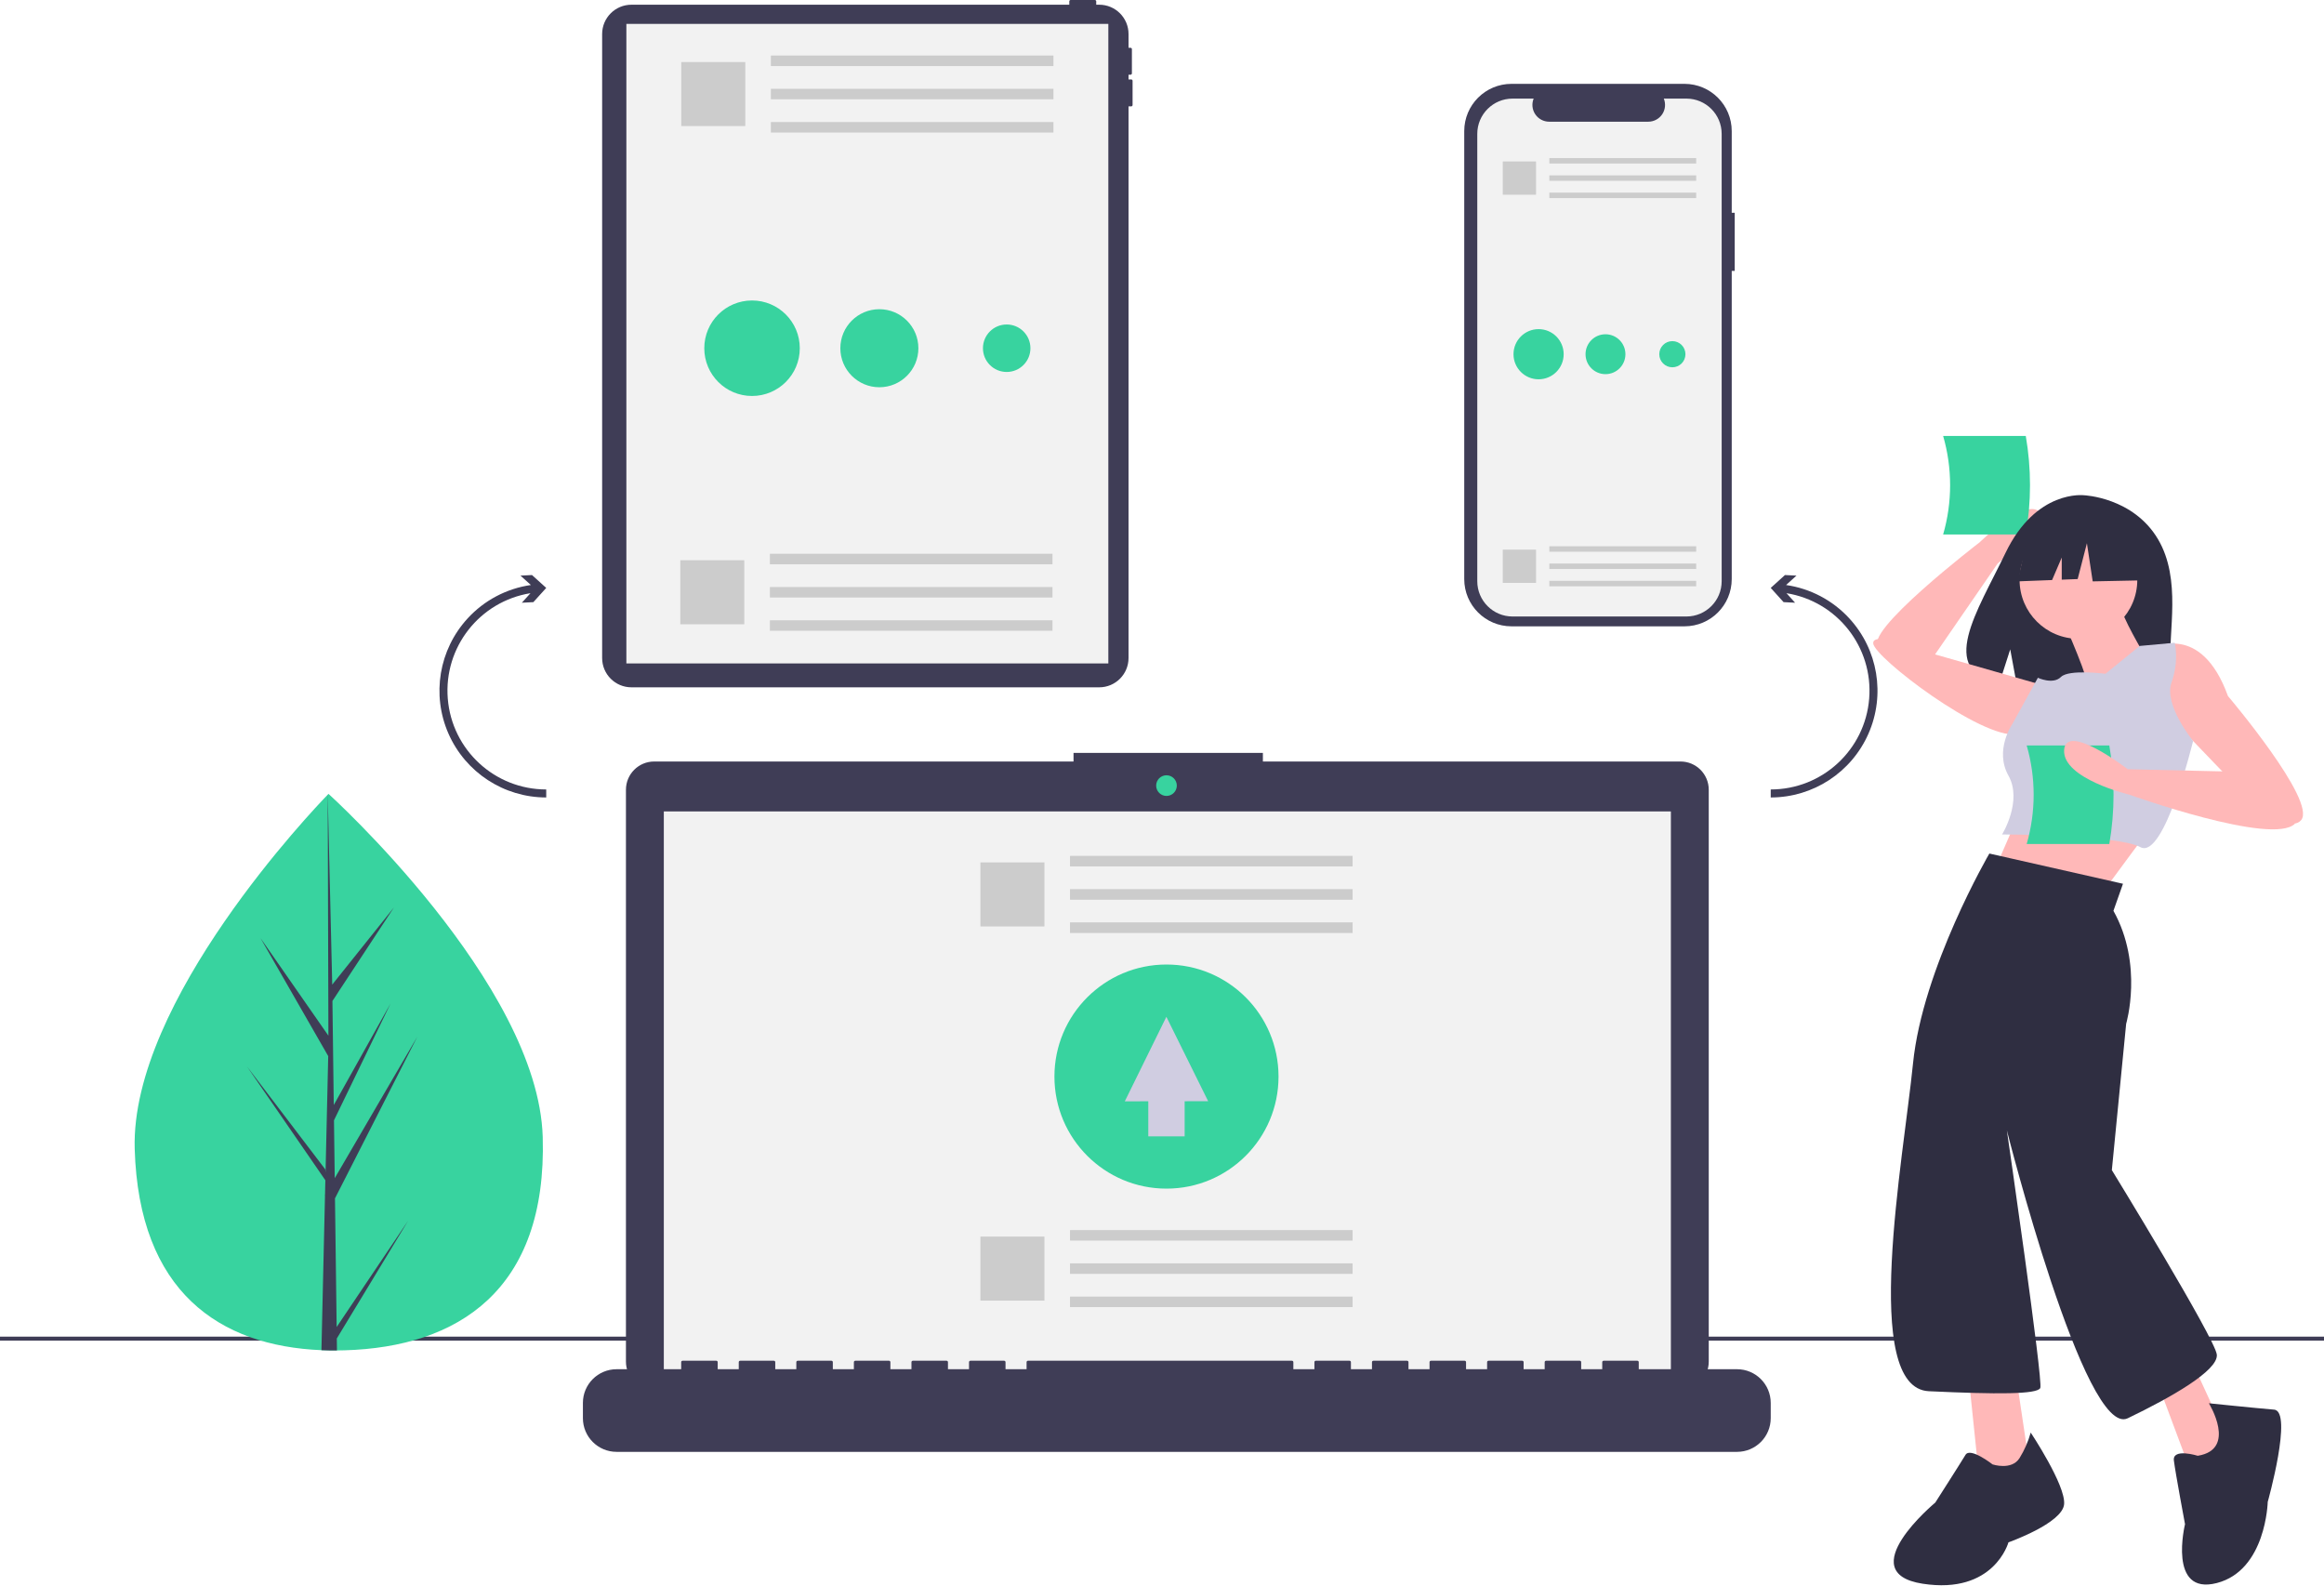
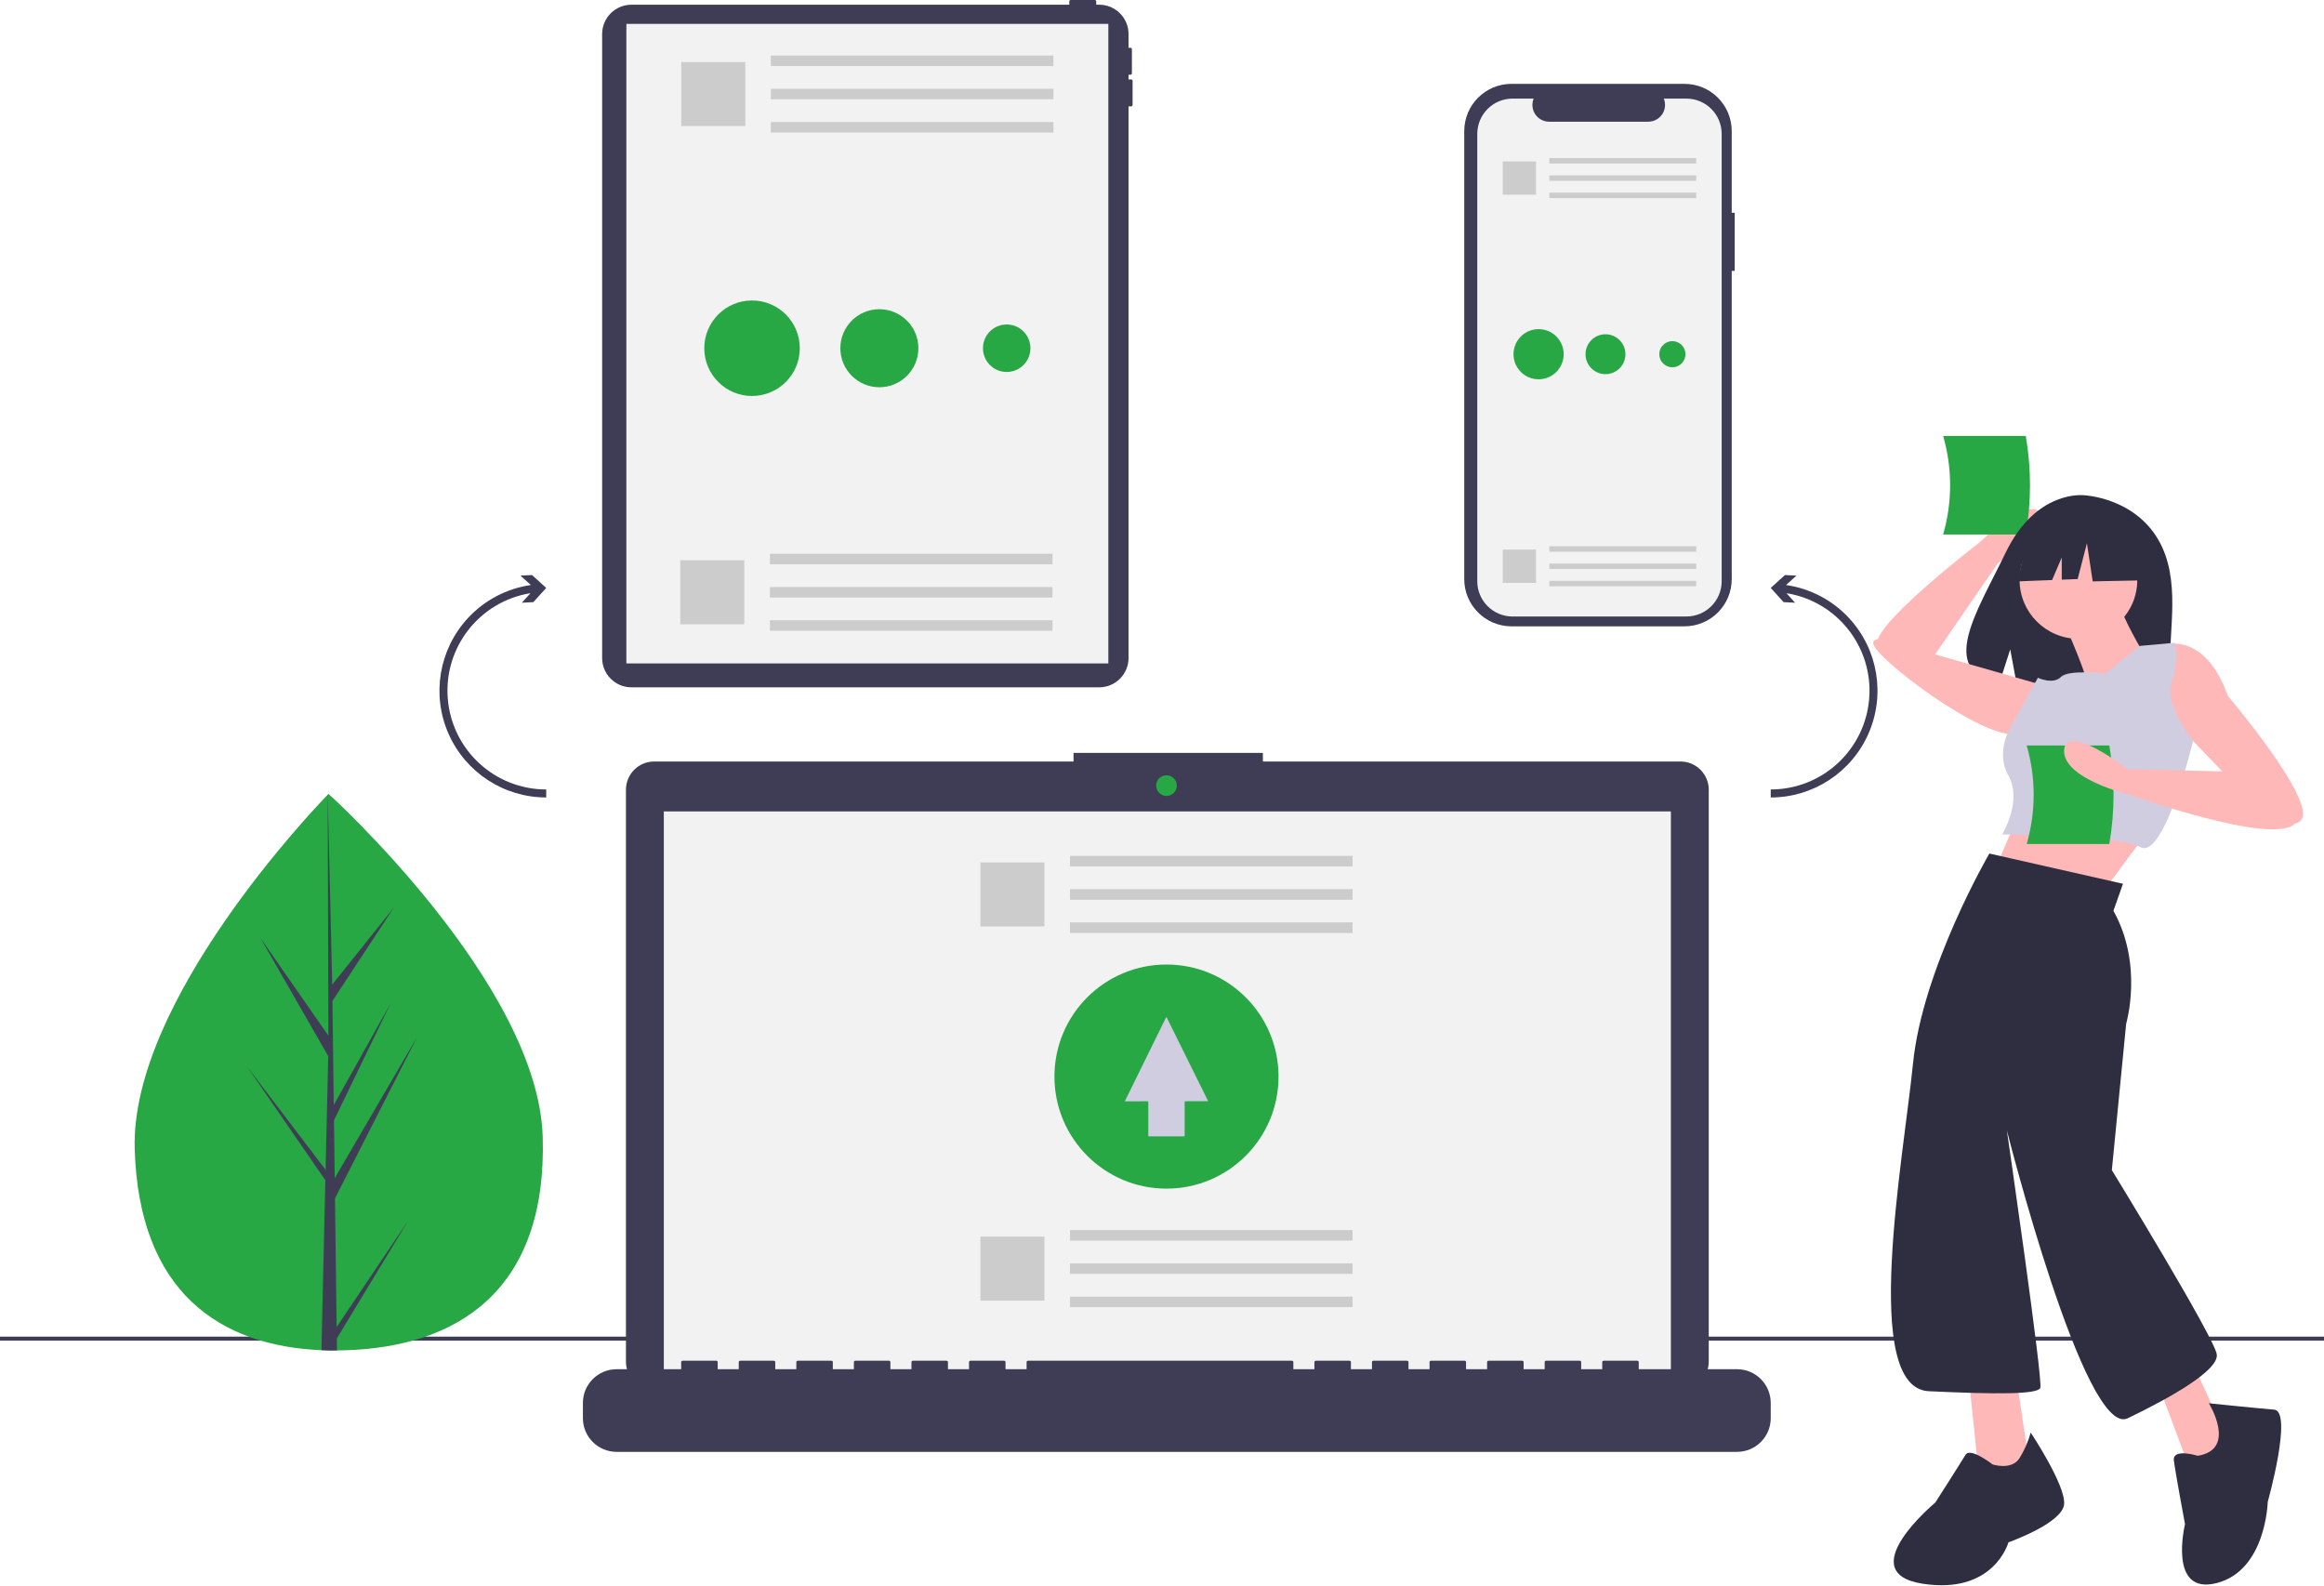
<svg xmlns="http://www.w3.org/2000/svg" id="b788e214-8c62-4533-b5b0-3b3e1bf4c8d8" data-name="Layer 1" width="1161.522" height="792.25" viewBox="0 0 1161.522 792.25">
  <path d="M584.621,93.574h-1.346v-2.355h1.009a.673.673,0,0,0,.673-.673V78.435a.673.673,0,0,0-.673-.673h-1.009V70.883a14.653,14.653,0,0,0-14.653-14.653h-1.495V54.548a.673.673,0,0,0-.673-.673H554.342a.673.673,0,0,0-.673.673v1.682H334.837a14.653,14.653,0,0,0-14.653,14.653v311.838a14.653,14.653,0,0,0,14.653,14.653H568.622a14.653,14.653,0,0,0,14.653-14.653V107.032h1.346a.673.673,0,0,0,.673-.673V94.247A.673.673,0,0,0,584.621,93.574Z" transform="translate(-19.23898 -53.87484)" fill="#3f3d56" />
  <rect x="313.055" y="11.94" width="240.89" height="319.62" fill="#f2f2f2" />
  <rect y="668" width="1161.522" height="2" fill="#3f3d56" />
-   <path d="M290.491,622.122c2.243,76.794-42.627,104.937-98.938,106.581q-1.962.057-3.906.07-3.917.03-7.758-.13c-50.927-2.114-91.24-29.148-93.325-100.566-2.158-73.909,89.578-169.939,96.461-177.042.006-0.0.006-0.0.012-.007.261-.271.395-.406.395-.406S288.249,545.335,290.491,622.122Z" transform="translate(-19.23898 -53.87484)" fill="#38d39f" />
+   <path d="M290.491,622.122c2.243,76.794-42.627,104.937-98.938,106.581q-1.962.057-3.906.07-3.917.03-7.758-.13c-50.927-2.114-91.24-29.148-93.325-100.566-2.158-73.909,89.578-169.939,96.461-177.042.006-0.0.006-0.0.012-.007.261-.271.395-.406.395-.406S288.249,545.335,290.491,622.122Z" transform="translate(-19.23898 -53.87484)" fill="#28a745" />
  <path d="M187.499,717.066l35.771-53.194-35.697,58.917.075,5.986q-3.917.03-7.758-.13l1.774-76.942-.049-.594.065-.115.17-7.271-39.173-56.875,39.127,51.433.139,1.537,1.34-58.133L149.447,522.719l33.931,48.754-.354-120.436.001-.401.012.394,2.246,94.92,30.836-38.557-30.736,46.734.673,51.999,28.376-50.749-28.272,58.393.375,28.914,41.266-70.692-41.141,80.779Z" transform="translate(-19.23898 -53.87484)" fill="#3f3d56" />
  <path d="M886.239,160.207h-1.49V119.4A23.618,23.618,0,0,0,861.131,95.781H774.675a23.618,23.618,0,0,0-23.618,23.618V343.273a23.618,23.618,0,0,0,23.618,23.618H861.131a23.618,23.618,0,0,0,23.618-23.618V189.255H886.239Z" transform="translate(-19.23898 -53.87484)" fill="#3f3d56" />
  <path d="M879.72,120.788V344.335a17.639,17.639,0,0,1-17.635,17.642H775.211a17.638,17.638,0,0,1-17.635-17.642V120.788a17.637,17.637,0,0,1,17.635-17.635h10.54a8.379,8.379,0,0,0,7.759,11.542h49.53a8.379,8.379,0,0,0,7.759-11.542h11.285A17.637,17.637,0,0,1,879.72,120.788Z" transform="translate(-19.23898 -53.87484)" fill="#f2f2f2" />
  <rect x="774.348" y="79" width="73.396" height="2.727" fill="#ccc" />
  <rect x="774.348" y="87.636" width="73.396" height="2.727" fill="#ccc" />
  <rect x="774.348" y="96.273" width="73.396" height="2.727" fill="#ccc" />
  <rect x="751.073" y="80.686" width="16.629" height="16.629" fill="#ccc" />
  <rect x="774.348" y="273" width="73.396" height="2.727" fill="#ccc" />
  <rect x="774.348" y="281.636" width="73.396" height="2.727" fill="#ccc" />
  <rect x="774.348" y="290.273" width="73.396" height="2.727" fill="#ccc" />
  <rect x="751.073" y="274.685" width="16.629" height="16.629" fill="#ccc" />
  <path d="M859.147,434.443H650.425v-4.302H555.783v4.302H346.201a14.118,14.118,0,0,0-14.118,14.118V734.365a14.118,14.118,0,0,0,14.118,14.118H859.147a14.118,14.118,0,0,0,14.118-14.118V448.561A14.118,14.118,0,0,0,859.147,434.443Z" transform="translate(-19.23898 -53.87484)" fill="#3f3d56" />
  <rect x="331.772" y="405.519" width="503.325" height="283.927" fill="#f2f2f2" />
-   <circle cx="583.005" cy="392.613" r="5.162" fill="#38d39f" />
+   <circle cx="583.005" cy="392.613" r="5.162" fill="#28a745" />
  <path d="M887.397,738.159H838.276v-3.539a.702.702,0,0,0-.702-.702H820.733a.702.702,0,0,0-.702.702v3.539h-10.526v-3.539a.702.702,0,0,0-.702-.702H791.962a.702.702,0,0,0-.702.702v3.539h-10.526v-3.539a.702.702,0,0,0-.702-.702H763.191a.702.702,0,0,0-.702.702v3.539H751.963v-3.539a.702.702,0,0,0-.702-.702H734.42a.702.702,0,0,0-.702.702v3.539H723.192v-3.539a.702.702,0,0,0-.702-.702H705.649a.702.702,0,0,0-.702.702v3.539h-10.526v-3.539a.702.702,0,0,0-.702-.702H676.878a.702.702,0,0,0-.702.702v3.539h-10.526v-3.539a.702.702,0,0,0-.702-.702H533.022a.702.702,0,0,0-.702.702v3.539h-10.526v-3.539a.702.702,0,0,0-.702-.702H504.251a.702.702,0,0,0-.702.702v3.539h-10.526v-3.539a.702.702,0,0,0-.702-.702H475.48a.702.702,0,0,0-.702.702v3.539h-10.526v-3.539a.702.702,0,0,0-.702-.702H446.709a.702.702,0,0,0-.702.702v3.539h-10.526v-3.539a.702.702,0,0,0-.702-.702H417.938a.702.702,0,0,0-.702.702v3.539h-10.526v-3.539a.702.702,0,0,0-.702-.702H389.167a.702.702,0,0,0-.702.702v3.539h-10.526v-3.539a.702.702,0,0,0-.702-.702H360.396a.702.702,0,0,0-.702.702v3.539H327.415a16.842,16.842,0,0,0-16.842,16.842v7.615a16.842,16.842,0,0,0,16.842,16.842H887.397A16.842,16.842,0,0,0,904.239,762.616v-7.615A16.842,16.842,0,0,0,887.397,738.159Z" transform="translate(-19.23898 -53.87484)" fill="#3f3d56" />
  <rect x="534.788" y="427.757" width="141.24" height="5.248" fill="#e6e6e6" />
  <rect x="534.788" y="444.376" width="141.24" height="5.248" fill="#e6e6e6" />
  <rect x="534.788" y="460.995" width="141.24" height="5.248" fill="#e6e6e6" />
  <rect x="534.788" y="427.757" width="141.24" height="5.248" fill="#ccc" />
  <rect x="534.788" y="444.376" width="141.24" height="5.248" fill="#ccc" />
  <rect x="534.788" y="460.995" width="141.24" height="5.248" fill="#ccc" />
  <rect x="490" y="431" width="32" height="32" fill="#ccc" />
  <rect x="534.788" y="614.756" width="141.24" height="5.248" fill="#ccc" />
  <rect x="534.788" y="631.376" width="141.24" height="5.248" fill="#ccc" />
  <rect x="534.788" y="647.995" width="141.24" height="5.248" fill="#ccc" />
  <rect x="490" y="618" width="32" height="32" fill="#ccc" />
  <path d="M943.511,362.922a53.197,53.197,0,0,0-31.606-16.678l5.198-4.696-5.751-.29-7.115,6.431,6.431,7.115,5.751.29-4.309-4.764a49.359,49.359,0,0,1-7.872,98.087v4a53.364,53.364,0,0,0,39.272-89.494Z" transform="translate(-19.23898 -53.87484)" fill="#3f3d56" />
  <path d="M252.967,362.922a53.197,53.197,0,0,1,31.606-16.678l-5.198-4.696,5.751-.29,7.115,6.431-6.431,7.115-5.751.29,4.309-4.764a49.359,49.359,0,0,0,7.872,98.087v4a53.364,53.364,0,0,1-39.272-89.494Z" transform="translate(-19.23898 -53.87484)" fill="#3f3d56" />
  <rect x="385.274" y="27.756" width="141.24" height="5.248" fill="#ccc" />
  <rect x="385.274" y="44.376" width="141.24" height="5.248" fill="#ccc" />
  <rect x="385.274" y="60.995" width="141.24" height="5.248" fill="#ccc" />
  <rect x="340.486" y="31" width="32" height="32" fill="#ccc" />
  <rect x="384.788" y="276.757" width="141.24" height="5.248" fill="#ccc" />
  <rect x="384.788" y="293.376" width="141.24" height="5.248" fill="#ccc" />
  <rect x="384.788" y="309.995" width="141.24" height="5.248" fill="#ccc" />
  <rect x="340" y="280" width="32" height="32" fill="#ccc" />
  <path d="M985.771,381.797l31.894-46.306s27.773-22.269,19.813-26.605-28.8,15.993-28.8,15.993-60.124,46.093-50.21,52.526S985.771,381.797,985.771,381.797Z" transform="translate(-19.23898 -53.87484)" fill="#ffb8b8" />
-   <path d="M990.406,320.986h41.304a144.462,144.462,0,0,0,0-49.247H990.406A88.611,88.611,0,0,1,990.406,320.986Z" transform="translate(-19.23898 -53.87484)" fill="#38d39f" />
+   <path d="M990.406,320.986h41.304a144.462,144.462,0,0,0,0-49.247H990.406A88.611,88.611,0,0,1,990.406,320.986Z" transform="translate(-19.23898 -53.87484)" fill="#28a745" />
  <path d="M1097.791,323.336c-12.412-20.973-36.969-21.95-36.969-21.95s-23.929-3.06-39.279,28.882c-14.308,29.773-34.054,58.519-3.179,65.488l5.577-17.358,3.454,18.65a120.807,120.807,0,0,0,13.21.226c33.065-1.068,64.554.312,63.54-11.553C1102.797,369.948,1109.734,343.516,1097.791,323.336Z" transform="translate(-19.23898 -53.87484)" fill="#2f2e41" />
  <path d="M1031.796,452.616l-15.9,36.57,55.651,8.745s26.235-35.775,28.62-38.16Z" transform="translate(-19.23898 -53.87484)" fill="#ffb8b8" />
  <circle cx="1038.792" cy="289.825" r="29.415" fill="#ffb8b8" />
  <path d="M1050.876,365.165s13.515,30.21,11.925,33.39,28.62-16.695,28.62-16.695-12.72-21.465-11.925-24.645Z" transform="translate(-19.23898 -53.87484)" fill="#ffb8b8" />
  <path d="M1095.396,377.885s23.85-13.515,37.365,23.85c0,0,44.52,52.471,36.57,62.011s-38.16-23.055-38.16-23.055l-19.08-19.875s-27.03-7.155-24.645-22.26S1095.396,377.885,1095.396,377.885Z" transform="translate(-19.23898 -53.87484)" fill="#ffb8b8" />
  <path d="M1039.746,396.17l-55.651-15.9s-29.415-11.925-28.62-4.77,54.061,47.701,71.551,45.316S1039.746,396.17,1039.746,396.17Z" transform="translate(-19.23898 -53.87484)" fill="#ffb8b8" />
  <path d="M1071.546,390.605s-18.285-2.385-22.26,1.59-11.528.398-11.528.398L1025.038,415.648s-9.143,13.118-1.988,25.838-3.18,29.415-3.18,29.415,57.241,0,69.166,6.36,26.298-53.068,26.298-53.068-14.77-18.085-10.795-29.215,1.59-19.875,1.59-19.875l-17.49,1.59Z" transform="translate(-19.23898 -53.87484)" fill="#d0cde1" />
  <polygon points="983.936 688.124 990.297 749.34 1014.942 736.62 1006.992 683.354 983.936 688.124" fill="#ffb8b8" />
  <polygon points="1076.952 687.329 1097.648 742.67 1117.523 728.36 1092.853 674.609 1076.952 687.329" fill="#ffb8b8" />
  <path d="M1034.181,769.824a49.649,49.649,0,0,1-5.565,12.72c-3.975,6.36-13.515,3.18-13.515,3.18s-11.13-8.745-13.515-4.77-15.105,23.85-15.105,23.85-42.135,34.98-6.36,40.545,42.93-20.67,42.93-20.67,27.03-9.54,27.825-19.08S1034.181,769.824,1034.181,769.824Z" transform="translate(-19.23898 -53.87484)" fill="#2f2e41" />
  <path d="M1117.657,781.414s-12.72-3.975-11.925,2.385,5.565,31.8,5.565,31.8-8.745,35.775,15.9,29.415,25.44-40.545,25.44-40.545,12.72-45.316,3.18-46.111-32.595-3.18-32.595-3.18S1137.532,778.234,1117.657,781.414Z" transform="translate(-19.23898 -53.87484)" fill="#2f2e41" />
  <polygon points="1073.065 267.439 1048.804 254.731 1015.301 259.93 1008.369 290.545 1025.624 289.881 1030.444 278.634 1030.444 289.696 1038.406 289.389 1043.027 271.483 1045.916 290.545 1074.22 289.967 1073.065 267.439" fill="#2f2e41" />
  <path d="M1080.291,495.546l-66.781-15.105s-33.39,57.241-38.16,104.941-26.235,162.182,7.95,163.772,54.061,1.59,55.651-1.59-16.695-128.791-16.695-128.791,38.955,154.232,60.421,143.897,45.316-23.85,44.52-31.8-52.471-92.221-52.471-92.221l7.155-73.141s8.745-29.415-6.36-56.446Z" transform="translate(-19.23898 -53.87484)" fill="#2f2e41" />
-   <path d="M1032.162,475.672h41.304a144.462,144.462,0,0,0,0-49.247H1032.162A88.612,88.612,0,0,1,1032.162,475.672Z" transform="translate(-19.23898 -53.87484)" fill="#38d39f" />
+   <path d="M1032.162,475.672h41.304a144.462,144.462,0,0,0,0-49.247H1032.162A88.612,88.612,0,0,1,1032.162,475.672Z" transform="translate(-19.23898 -53.87484)" fill="#28a745" />
  <path d="M1152.637,439.896l-69.961-1.59s-31.005-23.85-31.8-9.54,32.595,22.26,32.595,22.26,71.782,25.758,82.797,14.469Z" transform="translate(-19.23898 -53.87484)" fill="#ffb8b8" />
-   <circle cx="375.864" cy="174.031" r="23.864" fill="#38d39f" />
-   <circle cx="439.5" cy="174.031" r="19.5" fill="#38d39f" />
-   <circle cx="503.136" cy="174.031" r="11.864" fill="#38d39f" />
-   <circle cx="768.978" cy="177.02" r="12.536" fill="#38d39f" />
-   <circle cx="802.409" cy="177.02" r="9.967" fill="#38d39f" />
-   <circle cx="835.839" cy="177.02" r="6.536" fill="#38d39f" />
-   <circle cx="583" cy="538.032" r="56" fill="#38d39f" />
+   <circle cx="375.864" cy="174.031" r="23.864" fill="#28a745" />
+   <circle cx="439.5" cy="174.031" r="19.5" fill="#28a745" />
+   <circle cx="503.136" cy="174.031" r="11.864" fill="#28a745" />
+   <circle cx="768.978" cy="177.02" r="12.536" fill="#28a745" />
+   <circle cx="802.409" cy="177.02" r="9.967" fill="#28a745" />
+   <circle cx="835.839" cy="177.02" r="6.536" fill="#28a745" />
+   <circle cx="583" cy="538.032" r="56" fill="#28a745" />
  <polygon points="603.834 550.347 582.946 508.159 562.166 550.401 573.908 550.386 573.908 567.904 592.083 567.904 592.083 550.362 603.834 550.347" fill="#d0cde1" />
</svg>
